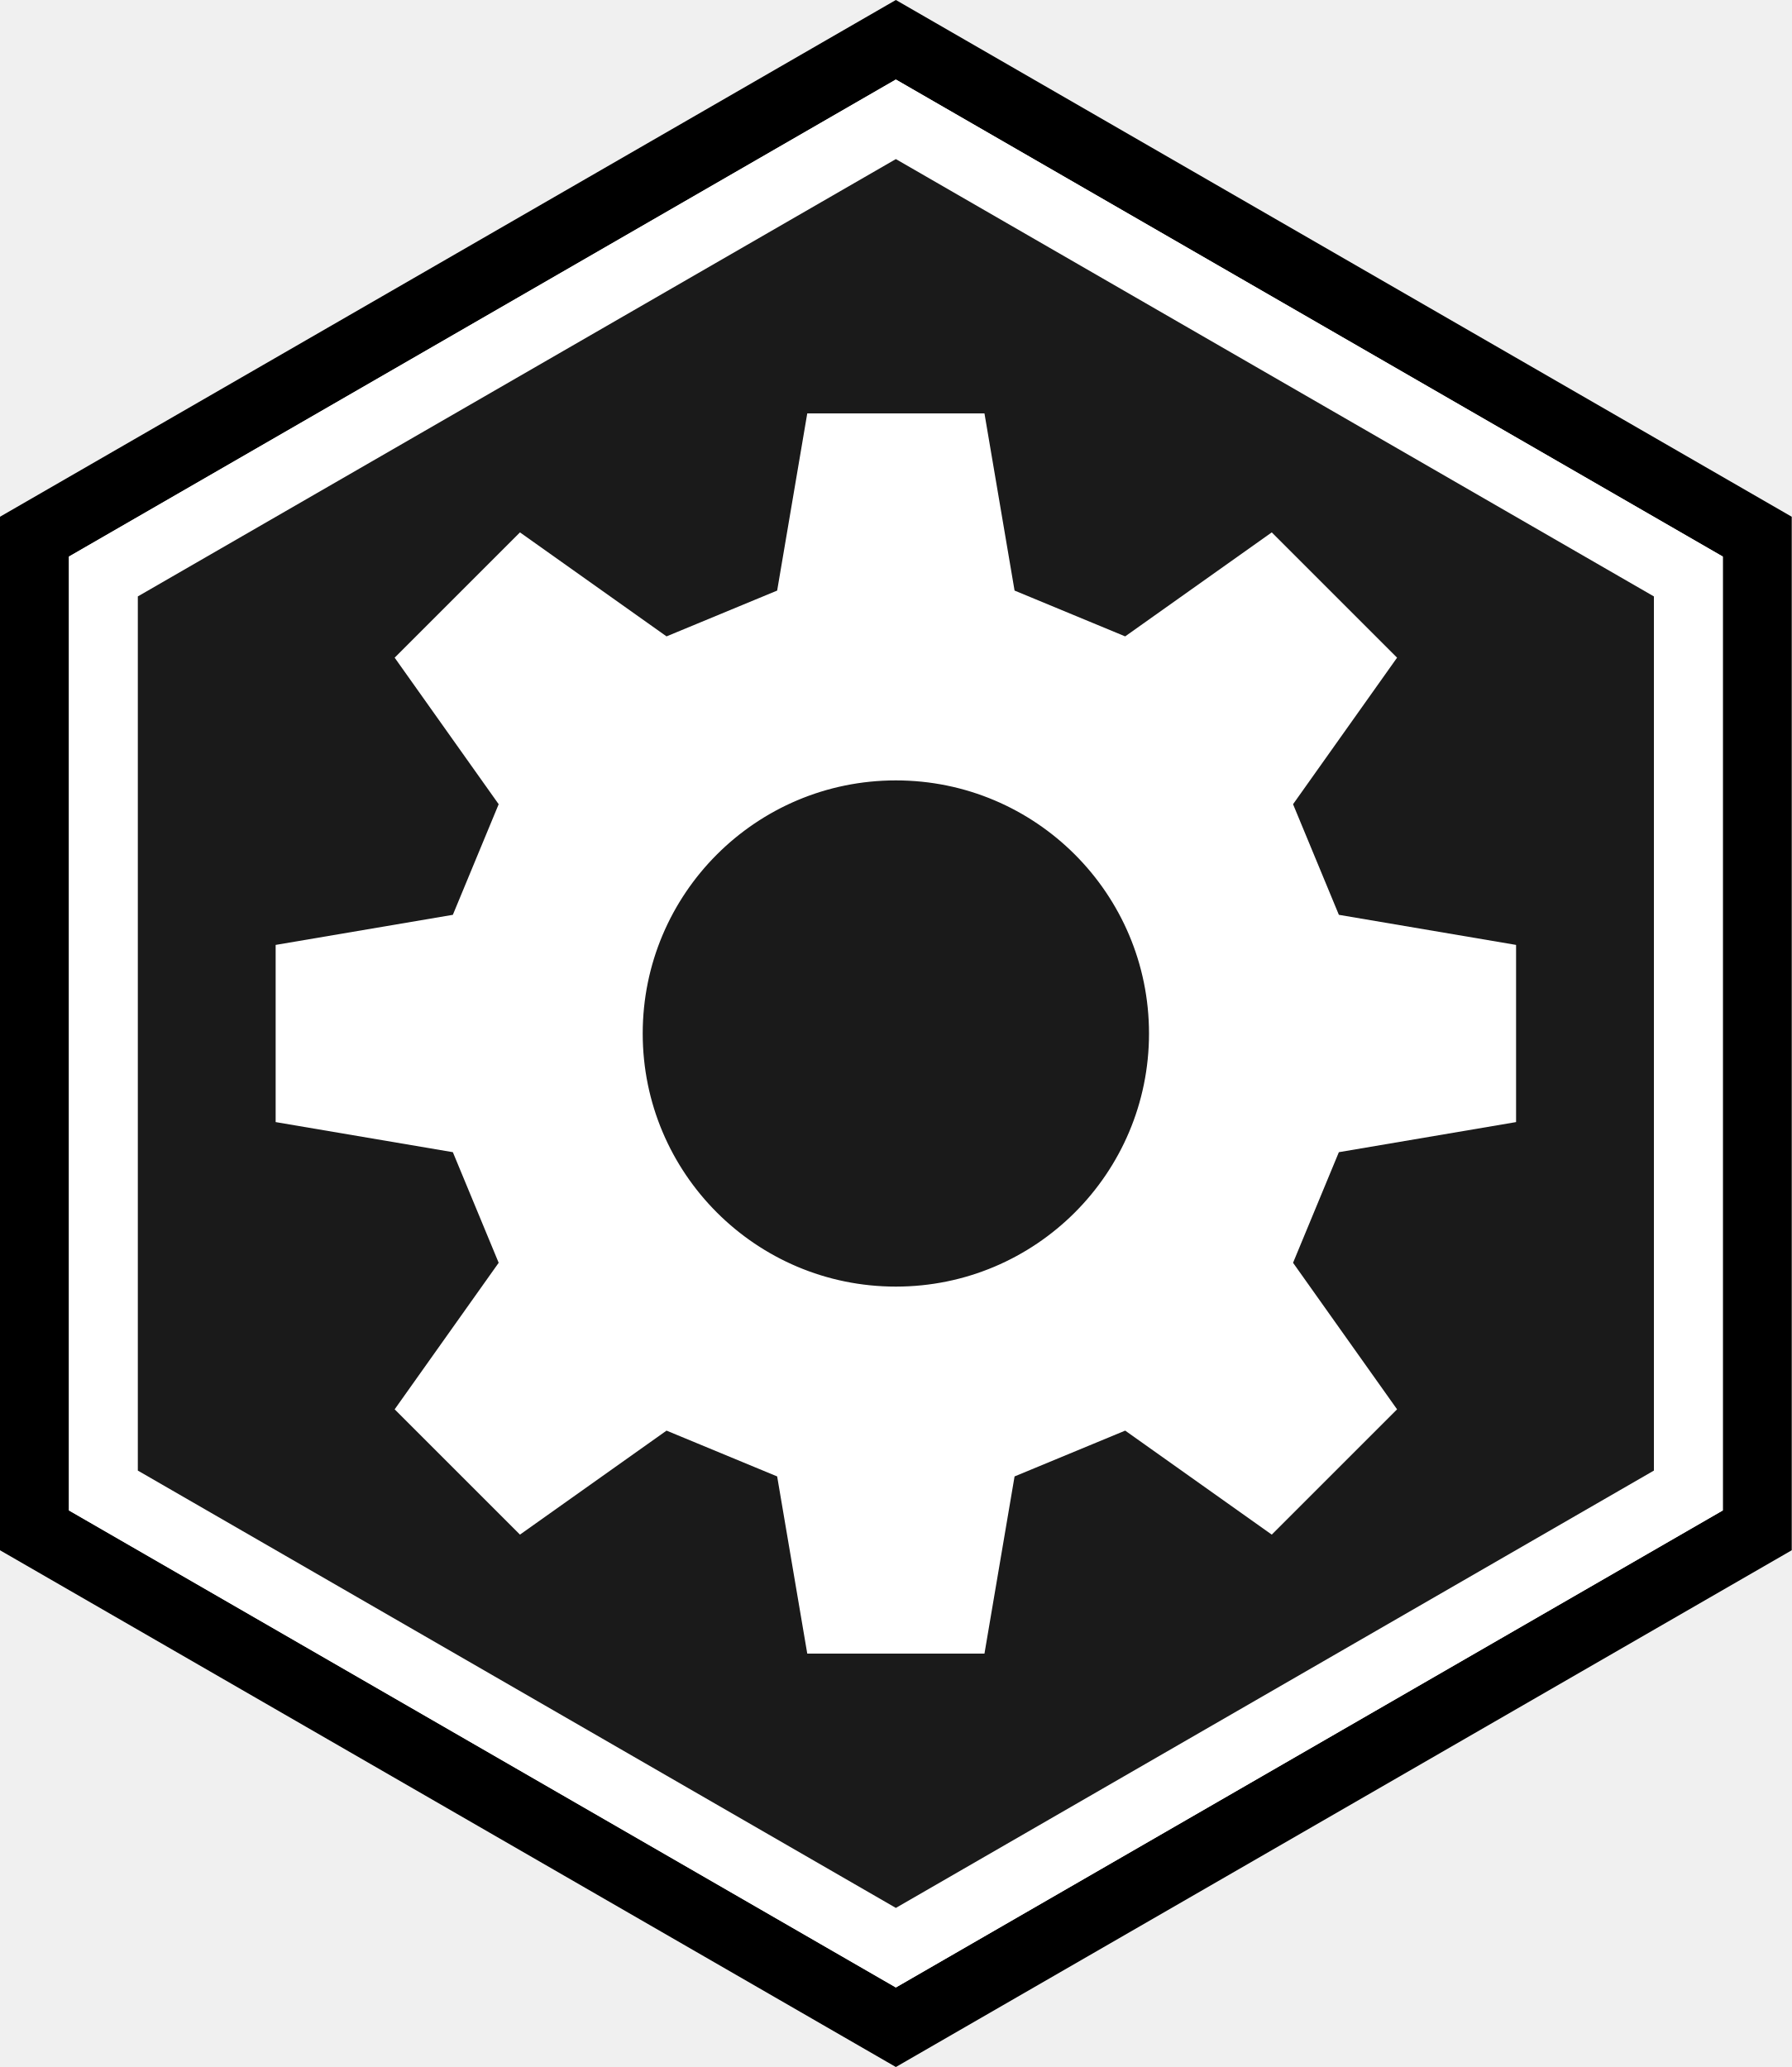
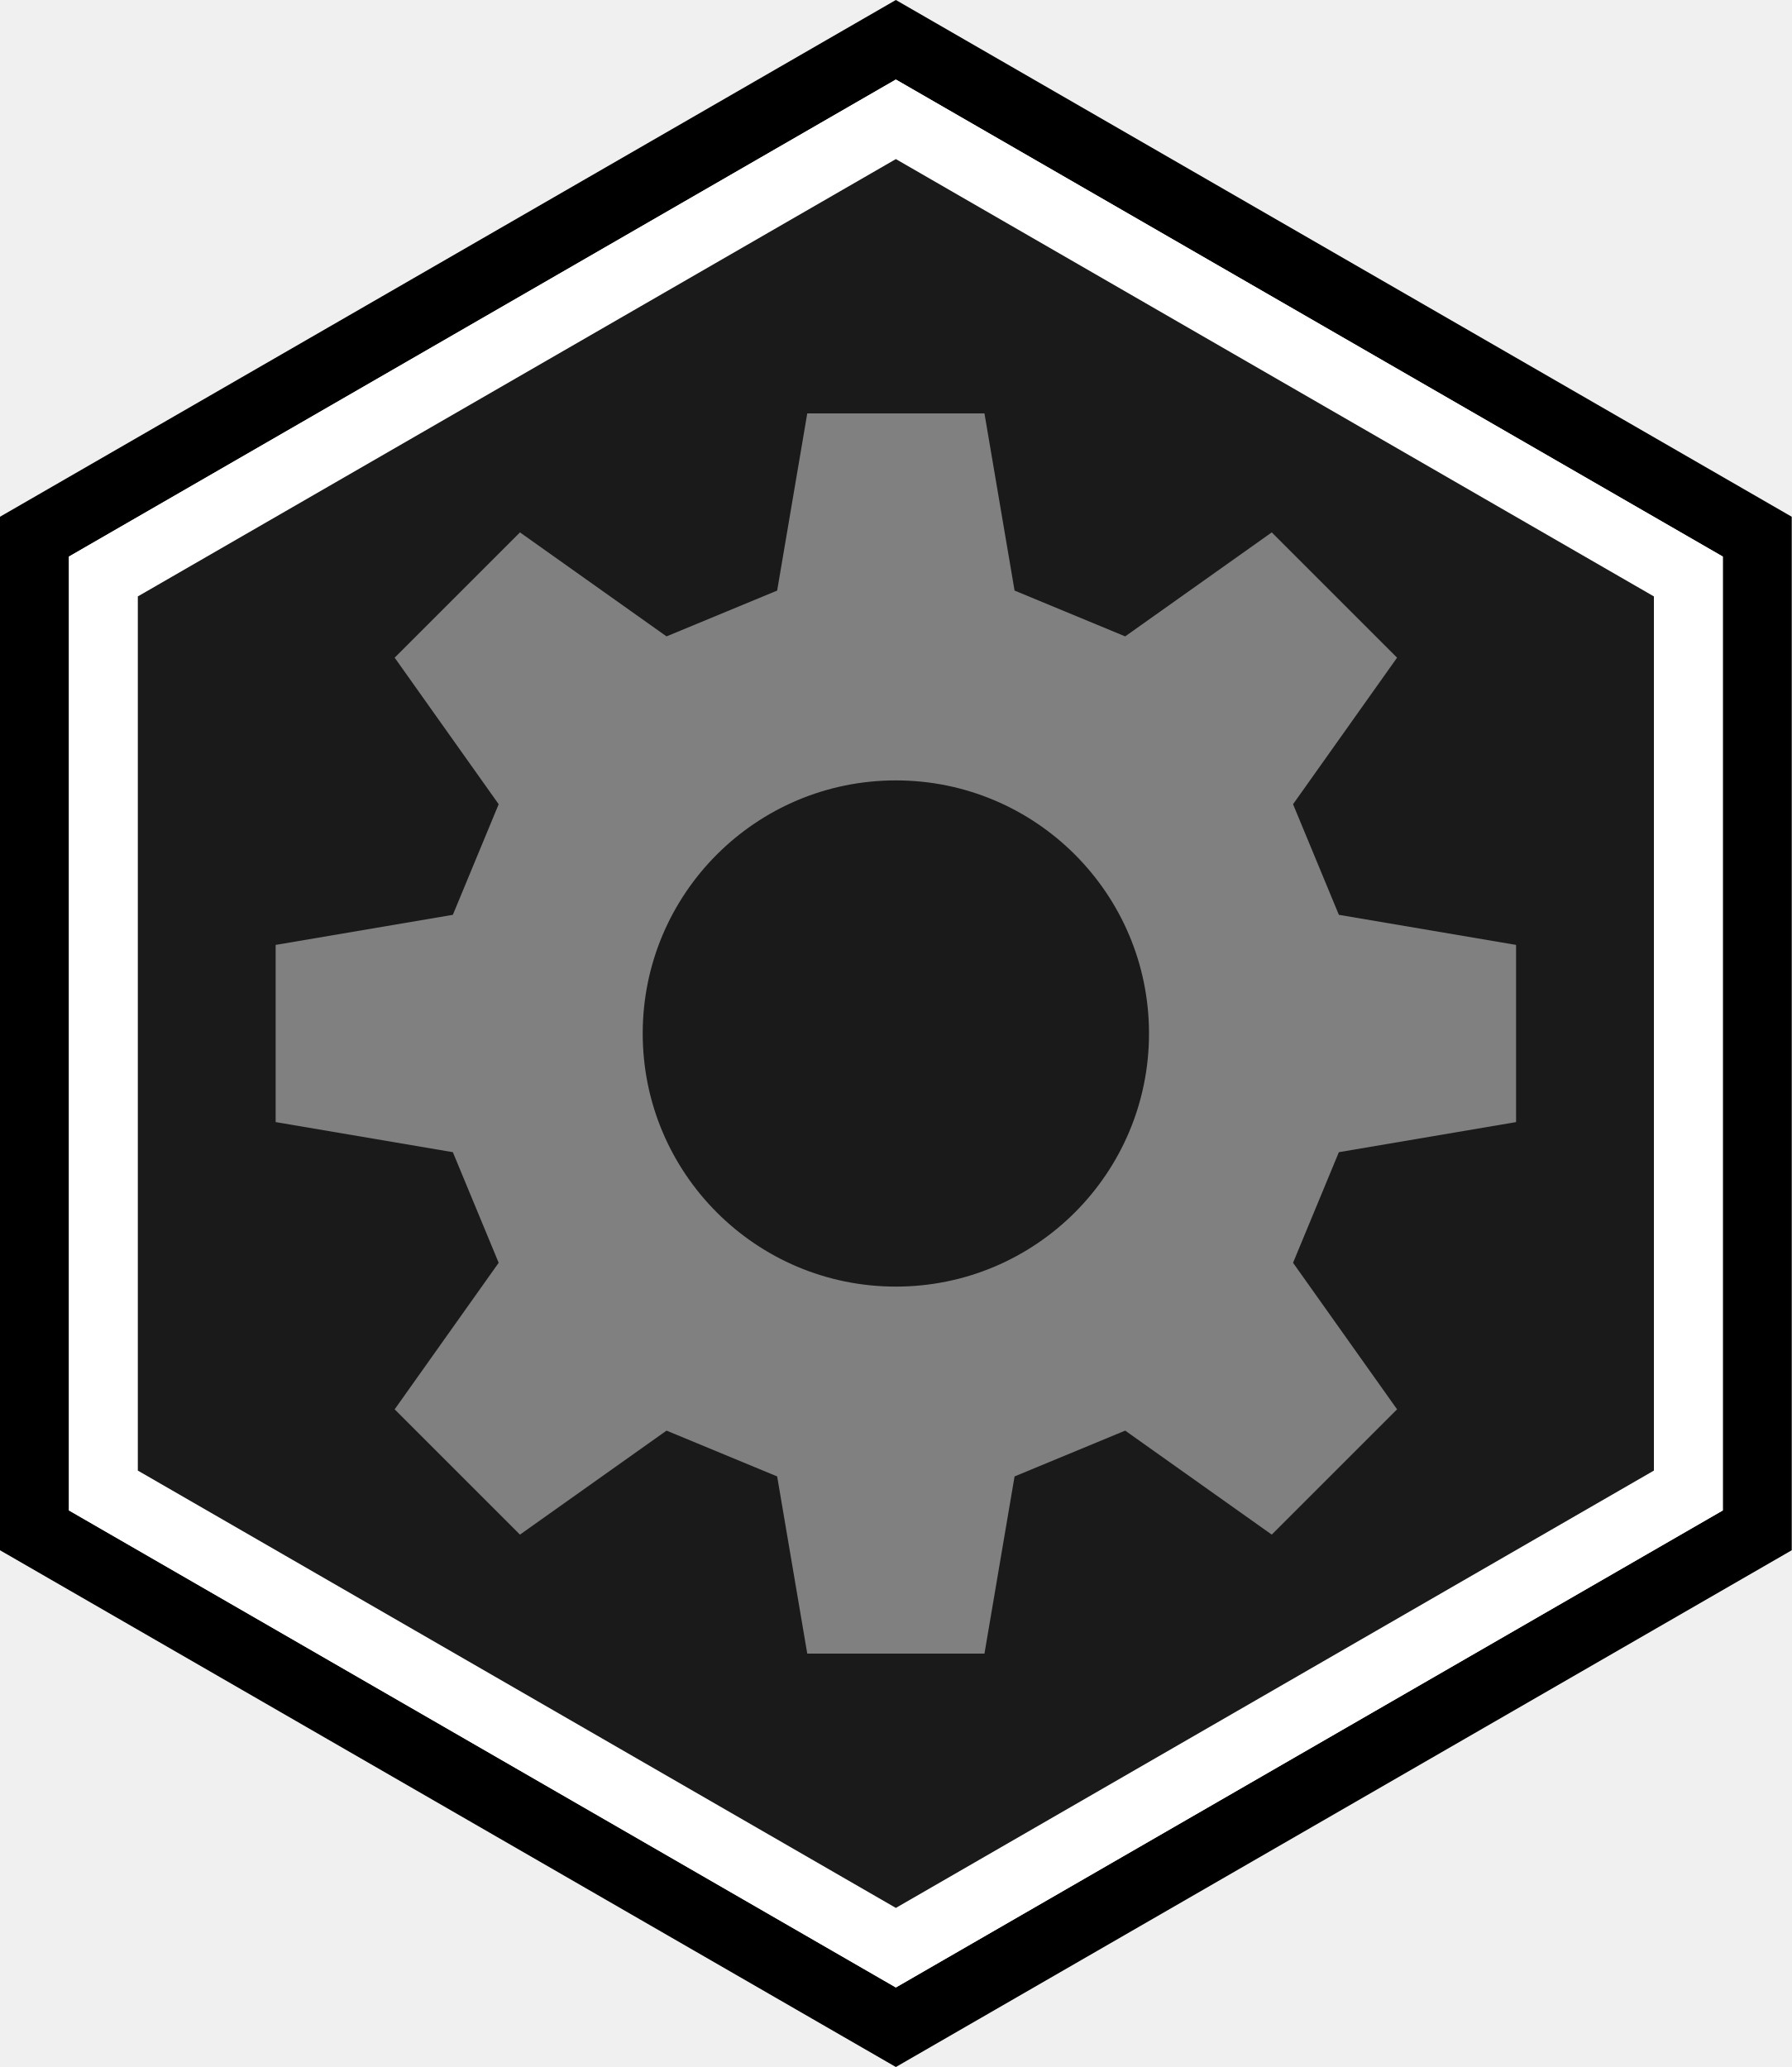
<svg xmlns="http://www.w3.org/2000/svg" xml:space="preserve" width="130" height="150" viewBox="0 0 130 150">
  <defs>
    <mask id="ui_setting__a" width="156" height="180" x="-13" y="-15" maskUnits="userSpaceOnUse">
      <path d="M0 0h100v100H0Z" style="fill:#fff;fill-opacity:1" />
      <circle cx="-50" cy="-50" r="19.355" style="display:inline;fill:#000;stroke:#000;stroke-width:1.29" transform="scale(-1)" />
    </mask>
  </defs>
  <path fill="none" stroke="#ff3b57" d="M61.8 53.78 31 71.56.2 53.78V18.22L31 .44l30.8 17.78z" style="display:inline;mix-blend-mode:normal;fill:none;fill-opacity:1;stroke:#000;stroke-width:2.465;stroke-dasharray:none;stroke-dashoffset:0;stroke-opacity:1" transform="matrix(2.029196,0,0,2.027961,2.09495,1.993413)" />
  <path d="M7.5 41.838v66.324l57.5 33.18 57.5-33.18V41.838L65 8.658z" style="display:inline;mix-blend-mode:normal;fill:#1a1a1a;stroke:#fff;stroke-width:5;stroke-dasharray:none;stroke-opacity:1" />
-   <path d="m68.117 18.62 11.581-8.218 9.9 9.9-8.218 11.58 3.62 8.74L99 43v14l-14 2.378-3.62 8.74 8.218 11.58-9.9 9.9-11.58-8.218-8.74 3.62L57 99H43l-2.378-14-8.74-3.62-11.58 8.218-9.9-9.9 8.218-11.58-3.62-8.74L1 57V43l14-2.378 3.62-8.74-8.218-11.58 9.9-9.9 11.58 8.218 8.74-3.62L43 1h14l2.378 14z" mask="url(#ui_setting__a)" style="display:inline;fill:#fff;stroke:none;stroke-width:1.32;stroke-dasharray:none" transform="matrix(0.9183674,0,0,0.9183674,19.08163,29.08163)" />
+   <path d="m68.117 18.62 11.581-8.218 9.9 9.9-8.218 11.58 3.62 8.74L99 43v14l-14 2.378-3.62 8.74 8.218 11.58-9.9 9.9-11.58-8.218-8.74 3.62L57 99H43l-2.378-14-8.74-3.62-11.58 8.218-9.9-9.9 8.218-11.58-3.62-8.74L1 57V43l14-2.378 3.62-8.74-8.218-11.58 9.9-9.9 11.58 8.218 8.74-3.62L43 1h14l2.378 14z" mask="url(#ui_setting__a)" style="display:inline;fill:gray;stroke:none;stroke-width:1.32;stroke-dasharray:none" transform="matrix(0.9183674,0,0,0.9183674,19.08163,29.08163)" />
</svg>
